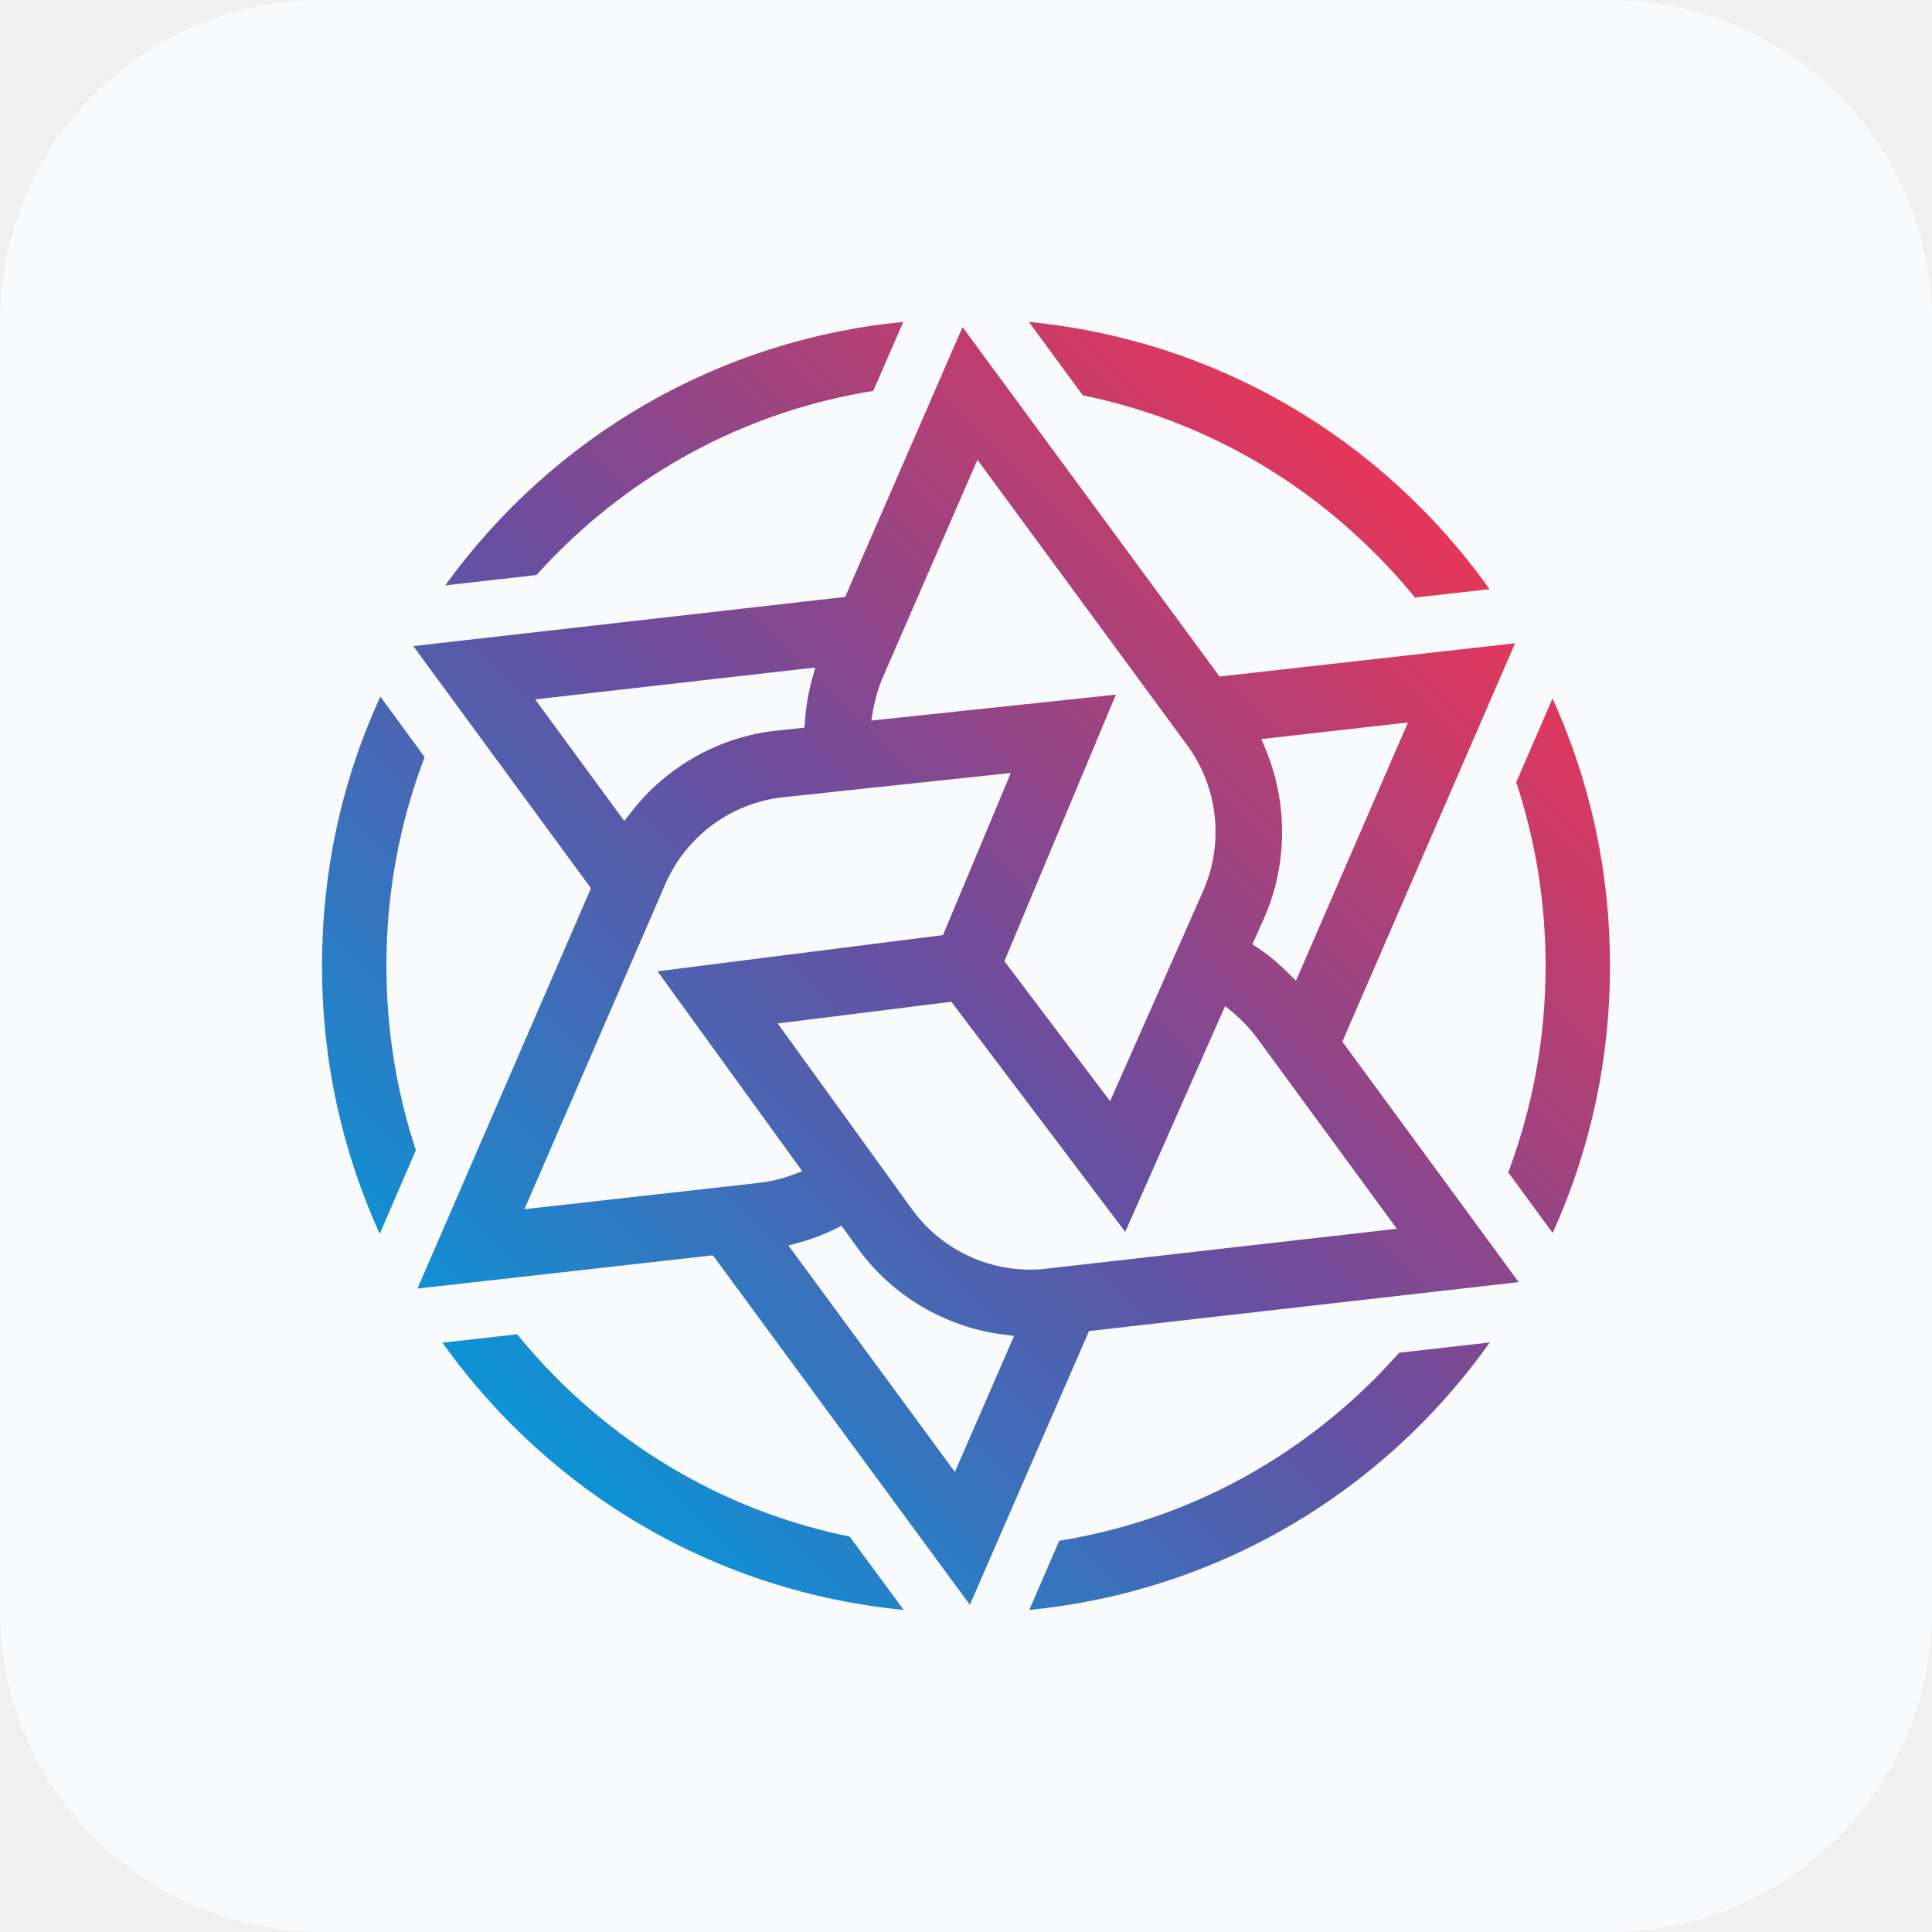
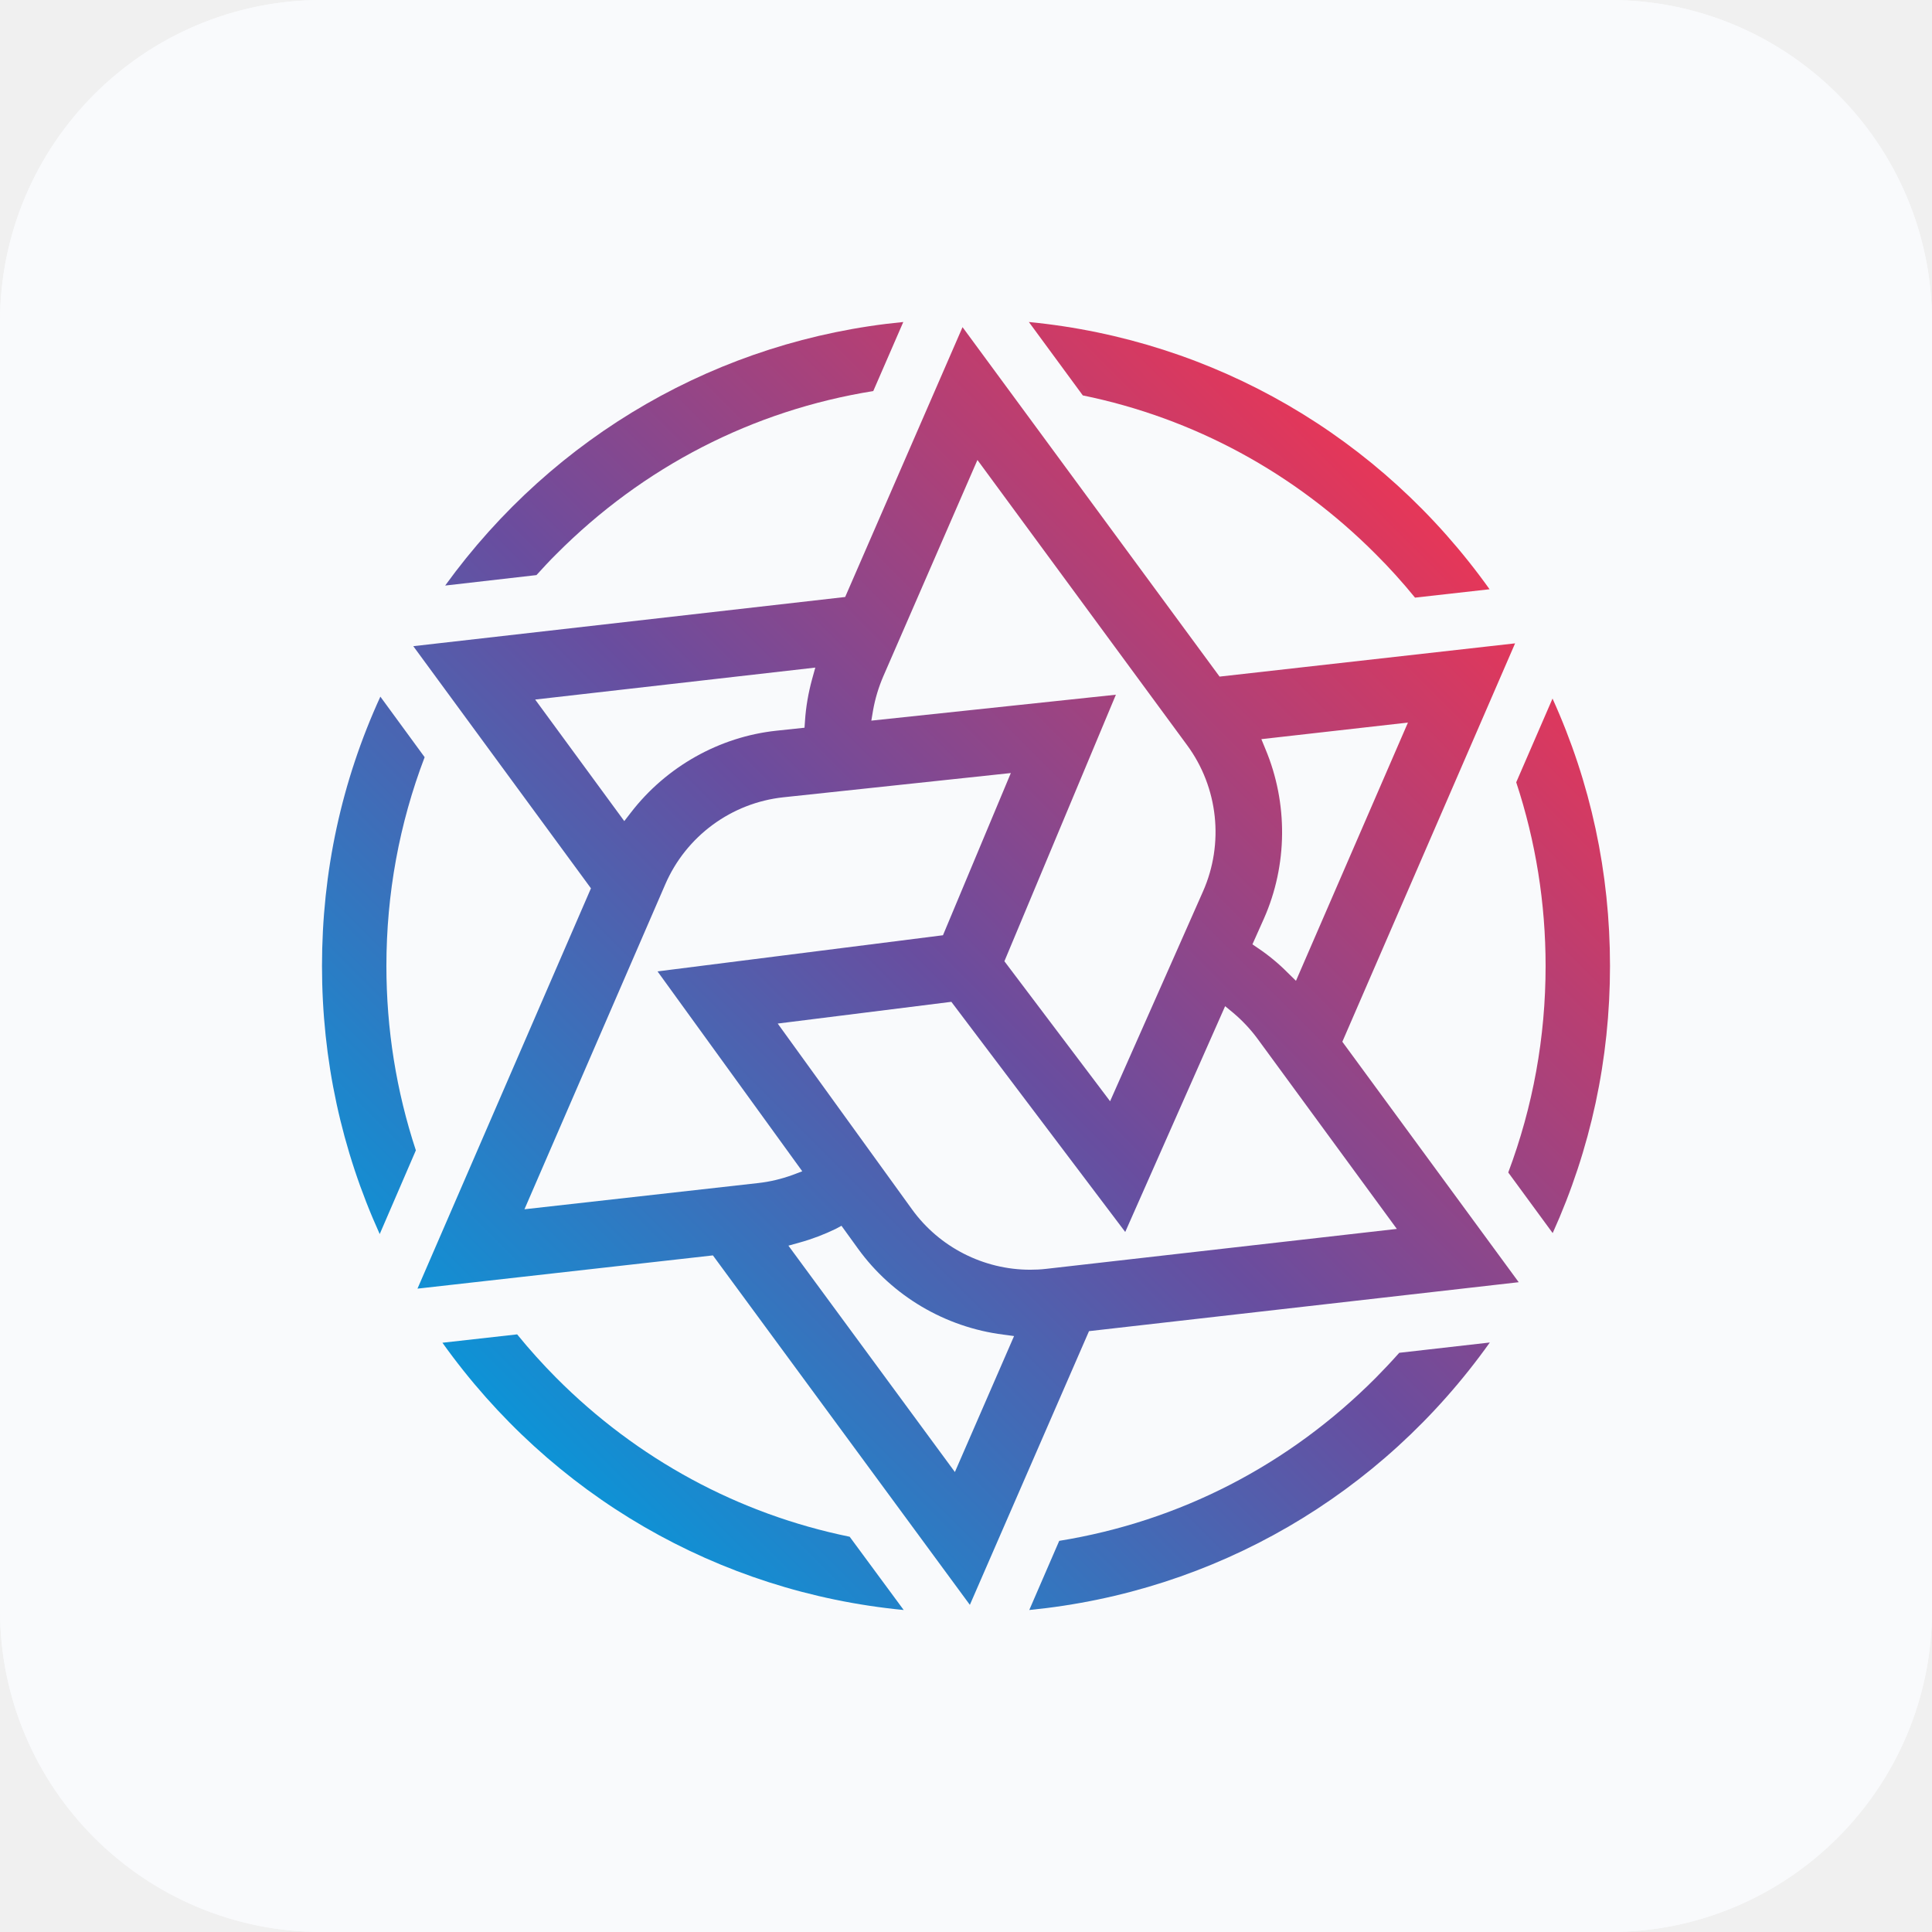
<svg xmlns="http://www.w3.org/2000/svg" width="24" height="24" viewBox="0 0 24 24" fill="none">
  <g clip-path="url(#clip0_3492_1814)">
-     <rect y="-0.001" width="24" height="24" rx="4" fill="#F9FAFC" />
+     <rect width="24" height="24" rx="4" fill="#F9FAFC" />
+     <rect width="24" height="24" rx="4" fill="#F9FAFC" />
    <g clip-path="url(#clip1_3492_1814)">
-       <path d="M8.856 15.594L5.186 16.007L7.341 11.034L5.134 8.026L10.499 7.415L11.957 4.063L15.15 8.404L18.821 7.991L16.675 12.94L18.866 15.927L13.528 16.535L12.048 19.935L8.856 15.594ZM10.381 15.264C10.24 15.333 10.09 15.391 9.934 15.434L9.794 15.472L11.862 18.285L12.597 16.596L12.464 16.578C11.741 16.487 11.083 16.096 10.659 15.511L10.453 15.226L10.381 15.264ZM9.661 12.714L11.33 15.023C11.669 15.492 12.218 15.772 12.797 15.772C12.864 15.772 12.931 15.768 12.997 15.76L17.352 15.264L15.618 12.898C15.531 12.781 15.432 12.676 15.322 12.583L15.219 12.498L13.978 15.303L11.818 12.444L9.661 12.714ZM9.733 9.903C9.086 9.972 8.523 10.386 8.264 10.984L6.515 15.021L9.421 14.695C9.565 14.679 9.706 14.645 9.842 14.596L9.966 14.549L8.168 12.066L11.714 11.616L12.557 9.602L9.733 9.903ZM12.477 11.94L13.79 13.679L14.592 11.869L14.944 11.072C15.208 10.476 15.133 9.78 14.746 9.255L12.142 5.712L10.971 8.404C10.914 8.536 10.872 8.676 10.846 8.82L10.824 8.951L13.862 8.629L12.477 11.94ZM15.669 9.181L15.72 9.304C16.002 9.978 15.995 10.746 15.701 11.41L15.558 11.73L15.627 11.776C15.758 11.864 15.882 11.967 15.995 12.08L16.099 12.183L17.49 8.975L15.669 9.181ZM6.648 8.688L7.755 10.199L7.837 10.093C8.277 9.522 8.938 9.151 9.646 9.076L9.994 9.039L10 8.954C10.011 8.78 10.042 8.605 10.088 8.436L10.128 8.292L6.648 8.688Z" fill="url(#paint0_linear_3492_1814)" />
-       <path d="M11.226 19.999C8.922 19.776 6.851 18.578 5.496 16.679L6.424 16.575C6.578 16.764 6.741 16.944 6.909 17.114C7.915 18.125 9.174 18.807 10.555 19.088L11.226 19.999Z" fill="url(#paint1_linear_3492_1814)" />
-       <path d="M13.158 19.14C14.653 18.898 16.011 18.199 17.091 17.114C17.187 17.016 17.285 16.912 17.382 16.804L18.507 16.676C17.157 18.573 15.09 19.773 12.786 19.999L13.158 19.14Z" fill="url(#paint2_linear_3492_1814)" />
-       <path d="M18.736 14.564C19.043 13.746 19.2 12.884 19.2 11.999C19.2 11.218 19.077 10.45 18.835 9.717L19.286 8.677C19.76 9.722 20 10.839 20 11.999C20 13.157 19.76 14.272 19.288 15.317L18.736 14.564Z" fill="url(#paint3_linear_3492_1814)" />
-       <path d="M4.717 15.328C4.242 14.28 4 13.162 4 11.999C4 10.829 4.243 9.704 4.725 8.653L5.275 9.405C4.96 10.231 4.8 11.103 4.8 11.999C4.8 12.783 4.923 13.552 5.166 14.288L4.717 15.328Z" fill="url(#paint4_linear_3492_1814)" />
-       <path d="M5.53 7.272C6.883 5.404 8.938 4.22 11.221 3.999L10.848 4.856C9.352 5.096 7.99 5.797 6.909 6.884C6.827 6.965 6.746 7.053 6.664 7.143L5.53 7.272Z" fill="url(#paint5_linear_3492_1814)" />
-       <path d="M17.578 7.423C17.424 7.234 17.261 7.053 17.091 6.884C16.086 5.874 14.829 5.192 13.451 4.911L12.781 3.999C15.083 4.223 17.15 5.421 18.504 7.319L17.578 7.423Z" fill="url(#paint6_linear_3492_1814)" />
+       <path d="M8.856 15.595L5.186 16.008L7.341 11.035L5.134 8.027L10.499 7.416L11.957 4.064L15.15 8.405L18.821 7.992L16.675 12.941L18.866 15.928L13.528 16.536L12.048 19.936L8.856 15.595ZM10.381 15.266C10.24 15.334 10.09 15.392 9.934 15.435L9.794 15.474L11.862 18.286L12.597 16.597L12.464 16.579C11.741 16.488 11.083 16.098 10.659 15.512L10.453 15.227L10.381 15.266ZM9.661 12.715L11.33 15.024C11.669 15.493 12.218 15.773 12.797 15.773C12.864 15.773 12.931 15.77 12.997 15.762L17.352 15.266L15.618 12.899C15.531 12.782 15.432 12.677 15.322 12.584L15.219 12.499L13.978 15.304L11.818 12.445L9.661 12.715ZM9.733 9.904C9.086 9.973 8.523 10.387 8.264 10.986L6.515 15.022L9.421 14.696C9.565 14.68 9.706 14.646 9.842 14.597L9.966 14.55L8.168 12.067L11.714 11.618L12.557 9.603L9.733 9.904ZM12.477 11.941L13.79 13.68L14.592 11.87L14.944 11.074C15.208 10.477 15.133 9.781 14.746 9.256L12.142 5.714L10.971 8.405C10.914 8.538 10.872 8.677 10.846 8.821L10.824 8.952L13.862 8.63L12.477 11.941ZM15.669 9.182L15.72 9.306C16.002 9.979 15.995 10.747 15.701 11.411L15.558 11.731L15.627 11.778C15.758 11.866 15.882 11.968 15.995 12.082L16.099 12.184L17.49 8.976L15.669 9.182ZM6.648 8.69L7.755 10.2L7.837 10.094C8.277 9.523 8.938 9.152 9.646 9.077L9.994 9.04L10 8.955C10.011 8.781 10.042 8.606 10.088 8.437L10.128 8.293L6.648 8.69Z" fill="url(#paint0_linear_3492_1814)" />
+       <path d="M11.226 20C8.922 19.778 6.851 18.579 5.496 16.68L6.424 16.576C6.578 16.765 6.741 16.946 6.909 17.115C7.915 18.126 9.174 18.808 10.555 19.09L11.226 20Z" fill="url(#paint1_linear_3492_1814)" />
+       <path d="M13.158 19.141C14.653 18.899 16.011 18.2 17.091 17.115C17.187 17.018 17.285 16.914 17.382 16.805L18.507 16.677C17.157 18.574 15.09 19.774 12.786 20L13.158 19.141Z" fill="url(#paint2_linear_3492_1814)" />
+       <path d="M18.736 14.565C19.043 13.747 19.2 12.885 19.2 12C19.2 11.219 19.077 10.451 18.835 9.718L19.286 8.678C19.76 9.723 20 10.84 20 12C20 13.158 19.76 14.274 19.288 15.318L18.736 14.565Z" fill="url(#paint3_linear_3492_1814)" />
+       <path d="M4.717 15.33C4.242 14.282 4 13.163 4 12C4 10.83 4.243 9.706 4.725 8.654L5.275 9.406C4.96 10.232 4.8 11.104 4.8 12C4.8 12.784 4.923 13.554 5.166 14.29L4.717 15.33Z" fill="url(#paint4_linear_3492_1814)" />
+       <path d="M5.53 7.274C6.883 5.405 8.938 4.221 11.221 4L10.848 4.858C9.352 5.098 7.99 5.798 6.909 6.885C6.827 6.966 6.746 7.054 6.664 7.144L5.53 7.274Z" fill="url(#paint5_linear_3492_1814)" />
+       <path d="M17.578 7.424C17.424 7.235 17.261 7.054 17.091 6.885C16.086 5.875 14.829 5.194 13.451 4.912L12.781 4C15.083 4.224 17.15 5.422 18.504 7.32L17.578 7.424Z" fill="url(#paint6_linear_3492_1814)" />
    </g>
  </g>
  <defs>
-     <linearGradient id="paint0_linear_3492_1814" x1="5.538" y1="18.439" x2="18.017" y2="5.959" gradientUnits="userSpaceOnUse">
+     <linearGradient id="paint0_linear_3492_1814" x1="5.538" y1="18.44" x2="18.017" y2="5.96" gradientUnits="userSpaceOnUse">
      <stop stop-color="#009DDE" />
      <stop offset="0.5" stop-color="#694D9F" />
      <stop offset="1" stop-color="#ED3554" />
    </linearGradient>
-     <linearGradient id="paint1_linear_3492_1814" x1="6.899" y1="19.8" x2="19.379" y2="7.321" gradientUnits="userSpaceOnUse">
+     <linearGradient id="paint1_linear_3492_1814" x1="6.899" y1="19.802" x2="19.379" y2="7.322" gradientUnits="userSpaceOnUse">
      <stop stop-color="#009DDE" />
      <stop offset="0.5" stop-color="#694D9F" />
      <stop offset="1" stop-color="#ED3554" />
    </linearGradient>
-     <linearGradient id="paint2_linear_3492_1814" x1="10.46" y1="23.361" x2="22.939" y2="10.881" gradientUnits="userSpaceOnUse">
+     <linearGradient id="paint2_linear_3492_1814" x1="10.46" y1="23.362" x2="22.939" y2="10.882" gradientUnits="userSpaceOnUse">
      <stop stop-color="#009DDE" />
      <stop offset="0.5" stop-color="#694D9F" />
      <stop offset="1" stop-color="#ED3554" />
    </linearGradient>
-     <linearGradient id="paint3_linear_3492_1814" x1="9.192" y1="22.093" x2="21.671" y2="9.613" gradientUnits="userSpaceOnUse">
+     <linearGradient id="paint3_linear_3492_1814" x1="9.192" y1="22.094" x2="21.671" y2="9.614" gradientUnits="userSpaceOnUse">
      <stop stop-color="#009DDE" />
      <stop offset="0.5" stop-color="#694D9F" />
      <stop offset="1" stop-color="#ED3554" />
    </linearGradient>
-     <linearGradient id="paint4_linear_3492_1814" x1="1.905" y1="14.806" x2="14.385" y2="2.327" gradientUnits="userSpaceOnUse">
+     <linearGradient id="paint4_linear_3492_1814" x1="1.905" y1="14.808" x2="14.385" y2="2.328" gradientUnits="userSpaceOnUse">
      <stop stop-color="#009DDE" />
      <stop offset="0.5" stop-color="#694D9F" />
      <stop offset="1" stop-color="#ED3554" />
    </linearGradient>
-     <linearGradient id="paint5_linear_3492_1814" x1="0.64" y1="13.541" x2="13.119" y2="1.061" gradientUnits="userSpaceOnUse">
+     <linearGradient id="paint5_linear_3492_1814" x1="0.64" y1="13.542" x2="13.119" y2="1.063" gradientUnits="userSpaceOnUse">
      <stop stop-color="#009DDE" />
      <stop offset="0.5" stop-color="#694D9F" />
      <stop offset="1" stop-color="#ED3554" />
    </linearGradient>
-     <linearGradient id="paint6_linear_3492_1814" x1="4.2" y1="17.101" x2="16.68" y2="4.622" gradientUnits="userSpaceOnUse">
+     <linearGradient id="paint6_linear_3492_1814" x1="4.2" y1="17.102" x2="16.68" y2="4.623" gradientUnits="userSpaceOnUse">
      <stop stop-color="#009DDE" />
      <stop offset="0.5" stop-color="#694D9F" />
      <stop offset="1" stop-color="#ED3554" />
    </linearGradient>
    <clipPath id="clip0_3492_1814">
-       <rect width="24" height="24" fill="white" transform="translate(0 -0.0012207)" />
+       <rect width="24" height="24" fill="white" />
    </clipPath>
    <clipPath id="clip1_3492_1814">
-       <rect width="16" height="16" fill="white" transform="translate(4 3.99878)" />
+       <rect width="16" height="16" fill="white" transform="translate(4 4)" />
    </clipPath>
  </defs>
</svg>
